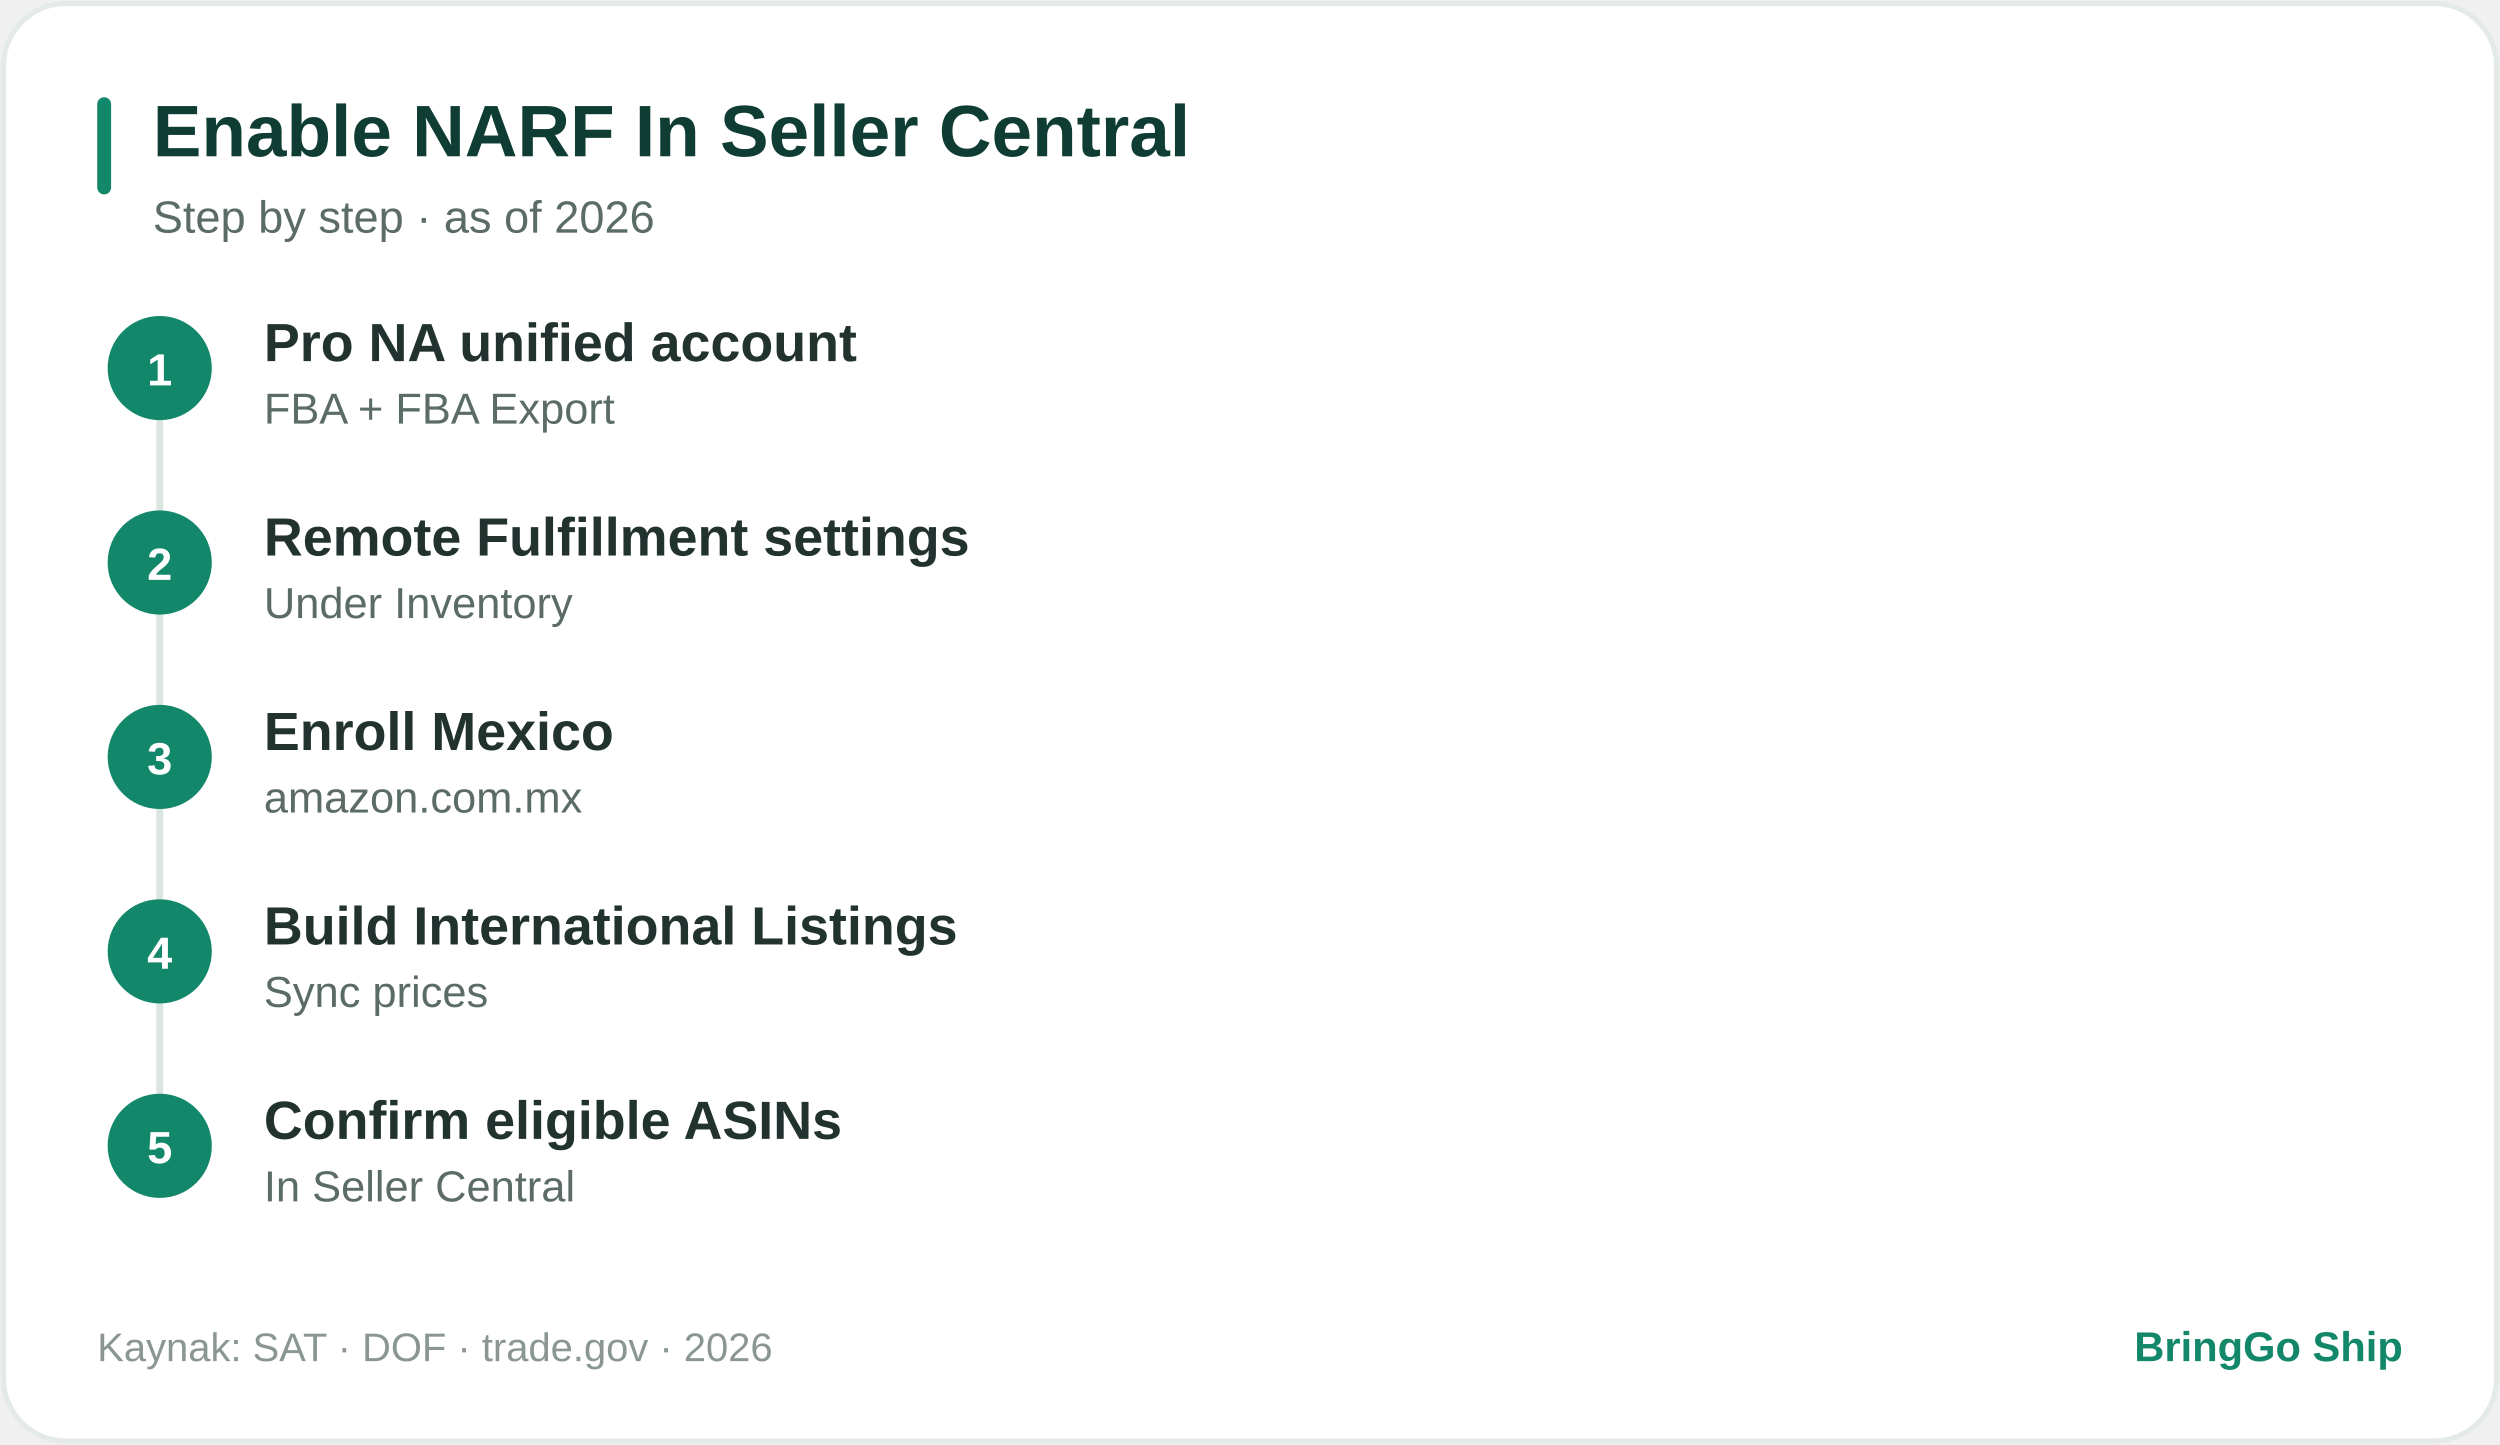
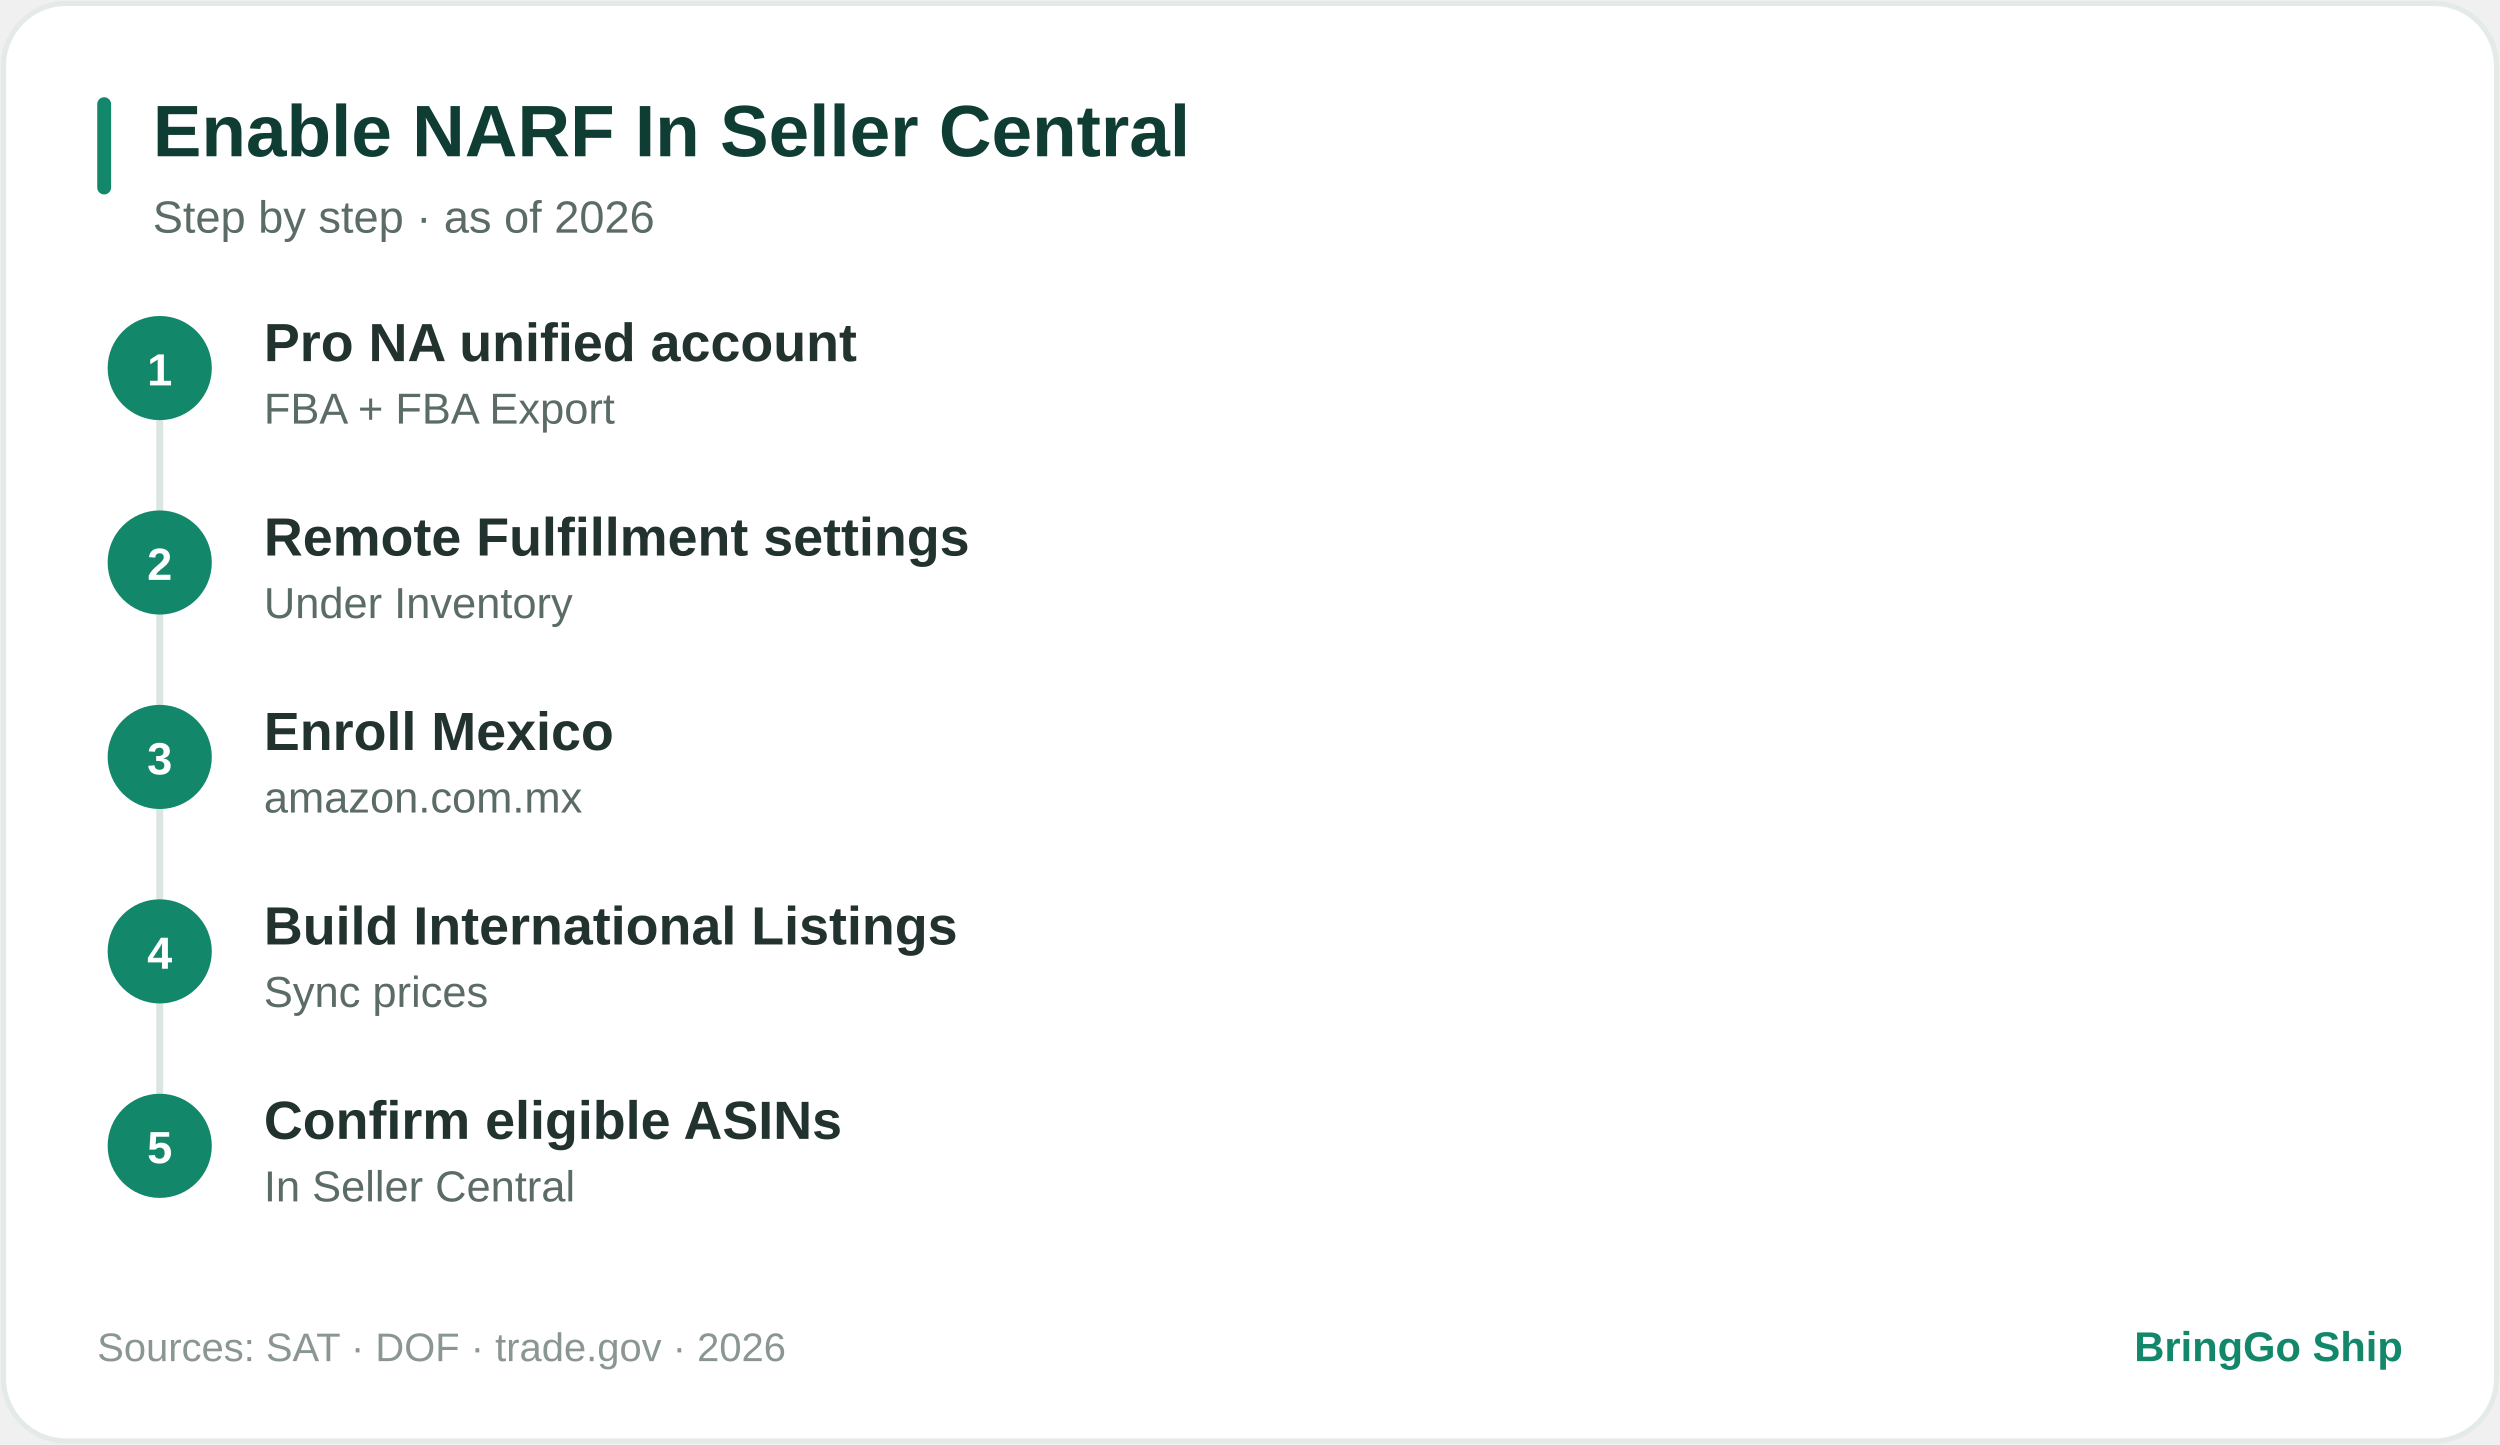
<svg xmlns="http://www.w3.org/2000/svg" width="720" height="416" viewBox="0 0 720 416" role="img">
  <style>
text{font-family:Arial,Helvetica,sans-serif}
.card{fill:#ffffff;stroke:#e4ebe7;stroke-width:1.5}
.row{fill:#f5f8f7}.pill{fill:#E1F5EE}.hi{fill:#1f9d5f}.mut{fill:#eef1f0}
.acc{fill:#12876A}.circ{fill:#12876A}.rd{fill:#fbe9e7}.am{fill:#fbf1dd}.tl{fill:#E1F5EE}.ln{stroke:#dbe6e1}
.tt{fill:#0F3D33;font-weight:bold}.ts{fill:#5b6b66}.tl2{fill:#22332f}
.tv{fill:#0F6E56;font-weight:bold}.tm{fill:#5b6b66;font-weight:bold}.tw{fill:#ffffff;font-weight:bold}
.tf{fill:#8a9691}.tb{fill:#12876A;font-weight:bold}.big{fill:#0F3D33;font-weight:bold}
.trd{fill:#a3392c;font-weight:bold}.tam{fill:#8a5a12;font-weight:bold}.ttl{fill:#0F6E56;font-weight:bold}
@media (prefers-color-scheme:dark){
.card{fill:#16211e;stroke:#2c3a35}
.row{fill:#1d2b27}.pill{fill:#123a2e}.hi{fill:#1f9d5f}.mut{fill:#28352f}
.acc{fill:#2fae7e}.circ{fill:#2fae7e}.rd{fill:#3a201c}.am{fill:#352a15}.tl{fill:#123a2e}
.tt{fill:#d7f2e6}.ts{fill:#8fa79d}.tl2{fill:#cfe0d9}
.tv{fill:#6fe0b0}.tm{fill:#9db3a9}.tw{fill:#ffffff}
.tf{fill:#6d8279}.tb{fill:#57d3a3}.big{fill:#d7f2e6}
.trd{fill:#f0a99e}.tam{fill:#e6c281}.ttl{fill:#6fe0b0}.ln{stroke:#31423c}}
</style>
  <rect x="1" y="1" width="718" height="414" rx="18" class="card" />
  <rect x="28" y="28" width="4" height="28" rx="2" class="acc" />
  <text x="44" y="45" font-size="21" class="tt">Enable NARF In Seller Central</text>
  <text x="44" y="67" font-size="13" class="ts">Step by step · as of 2026</text>
  <g transform="translate(0,88)">
    <line x1="46" y1="18" x2="46" y2="242" stroke-width="2" class="ln" />
    <circle cx="46" cy="18" r="15" class="circ" />
    <text x="46" y="23" text-anchor="middle" font-size="13" class="tw">1</text>
    <text x="76" y="16" font-size="15.5" class="tl2" font-weight="bold">Pro NA unified account</text>
    <text x="76" y="34" font-size="12.5" class="ts">FBA + FBA Export</text>
    <circle cx="46" cy="74" r="15" class="circ" />
    <text x="46" y="79" text-anchor="middle" font-size="13" class="tw">2</text>
    <text x="76" y="72" font-size="15.5" class="tl2" font-weight="bold">Remote Fulfillment settings</text>
    <text x="76" y="90" font-size="12.5" class="ts">Under Inventory</text>
    <circle cx="46" cy="130" r="15" class="circ" />
    <text x="46" y="135" text-anchor="middle" font-size="13" class="tw">3</text>
    <text x="76" y="128" font-size="15.5" class="tl2" font-weight="bold">Enroll Mexico</text>
    <text x="76" y="146" font-size="12.5" class="ts">amazon.com.mx</text>
    <circle cx="46" cy="186" r="15" class="circ" />
    <text x="46" y="191" text-anchor="middle" font-size="13" class="tw">4</text>
    <text x="76" y="184" font-size="15.5" class="tl2" font-weight="bold">Build International Listings</text>
    <text x="76" y="202" font-size="12.5" class="ts">Sync prices</text>
    <circle cx="46" cy="242" r="15" class="circ" />
    <text x="46" y="247" text-anchor="middle" font-size="13" class="tw">5</text>
    <text x="76" y="240" font-size="15.5" class="tl2" font-weight="bold">Confirm eligible ASINs</text>
    <text x="76" y="258" font-size="12.5" class="ts">In Seller Central</text>
  </g>
-   <text x="28" y="392" font-size="11.5" class="tf">Kaynak: SAT · DOF · trade.gov · 2026</text>
+   <text x="28" y="392" font-size="11.5" class="tf">Sources: SAT · DOF · trade.gov · 2026</text>
  <text x="692" y="392" text-anchor="end" font-size="12" class="tb">BringGo Ship</text>
</svg>
